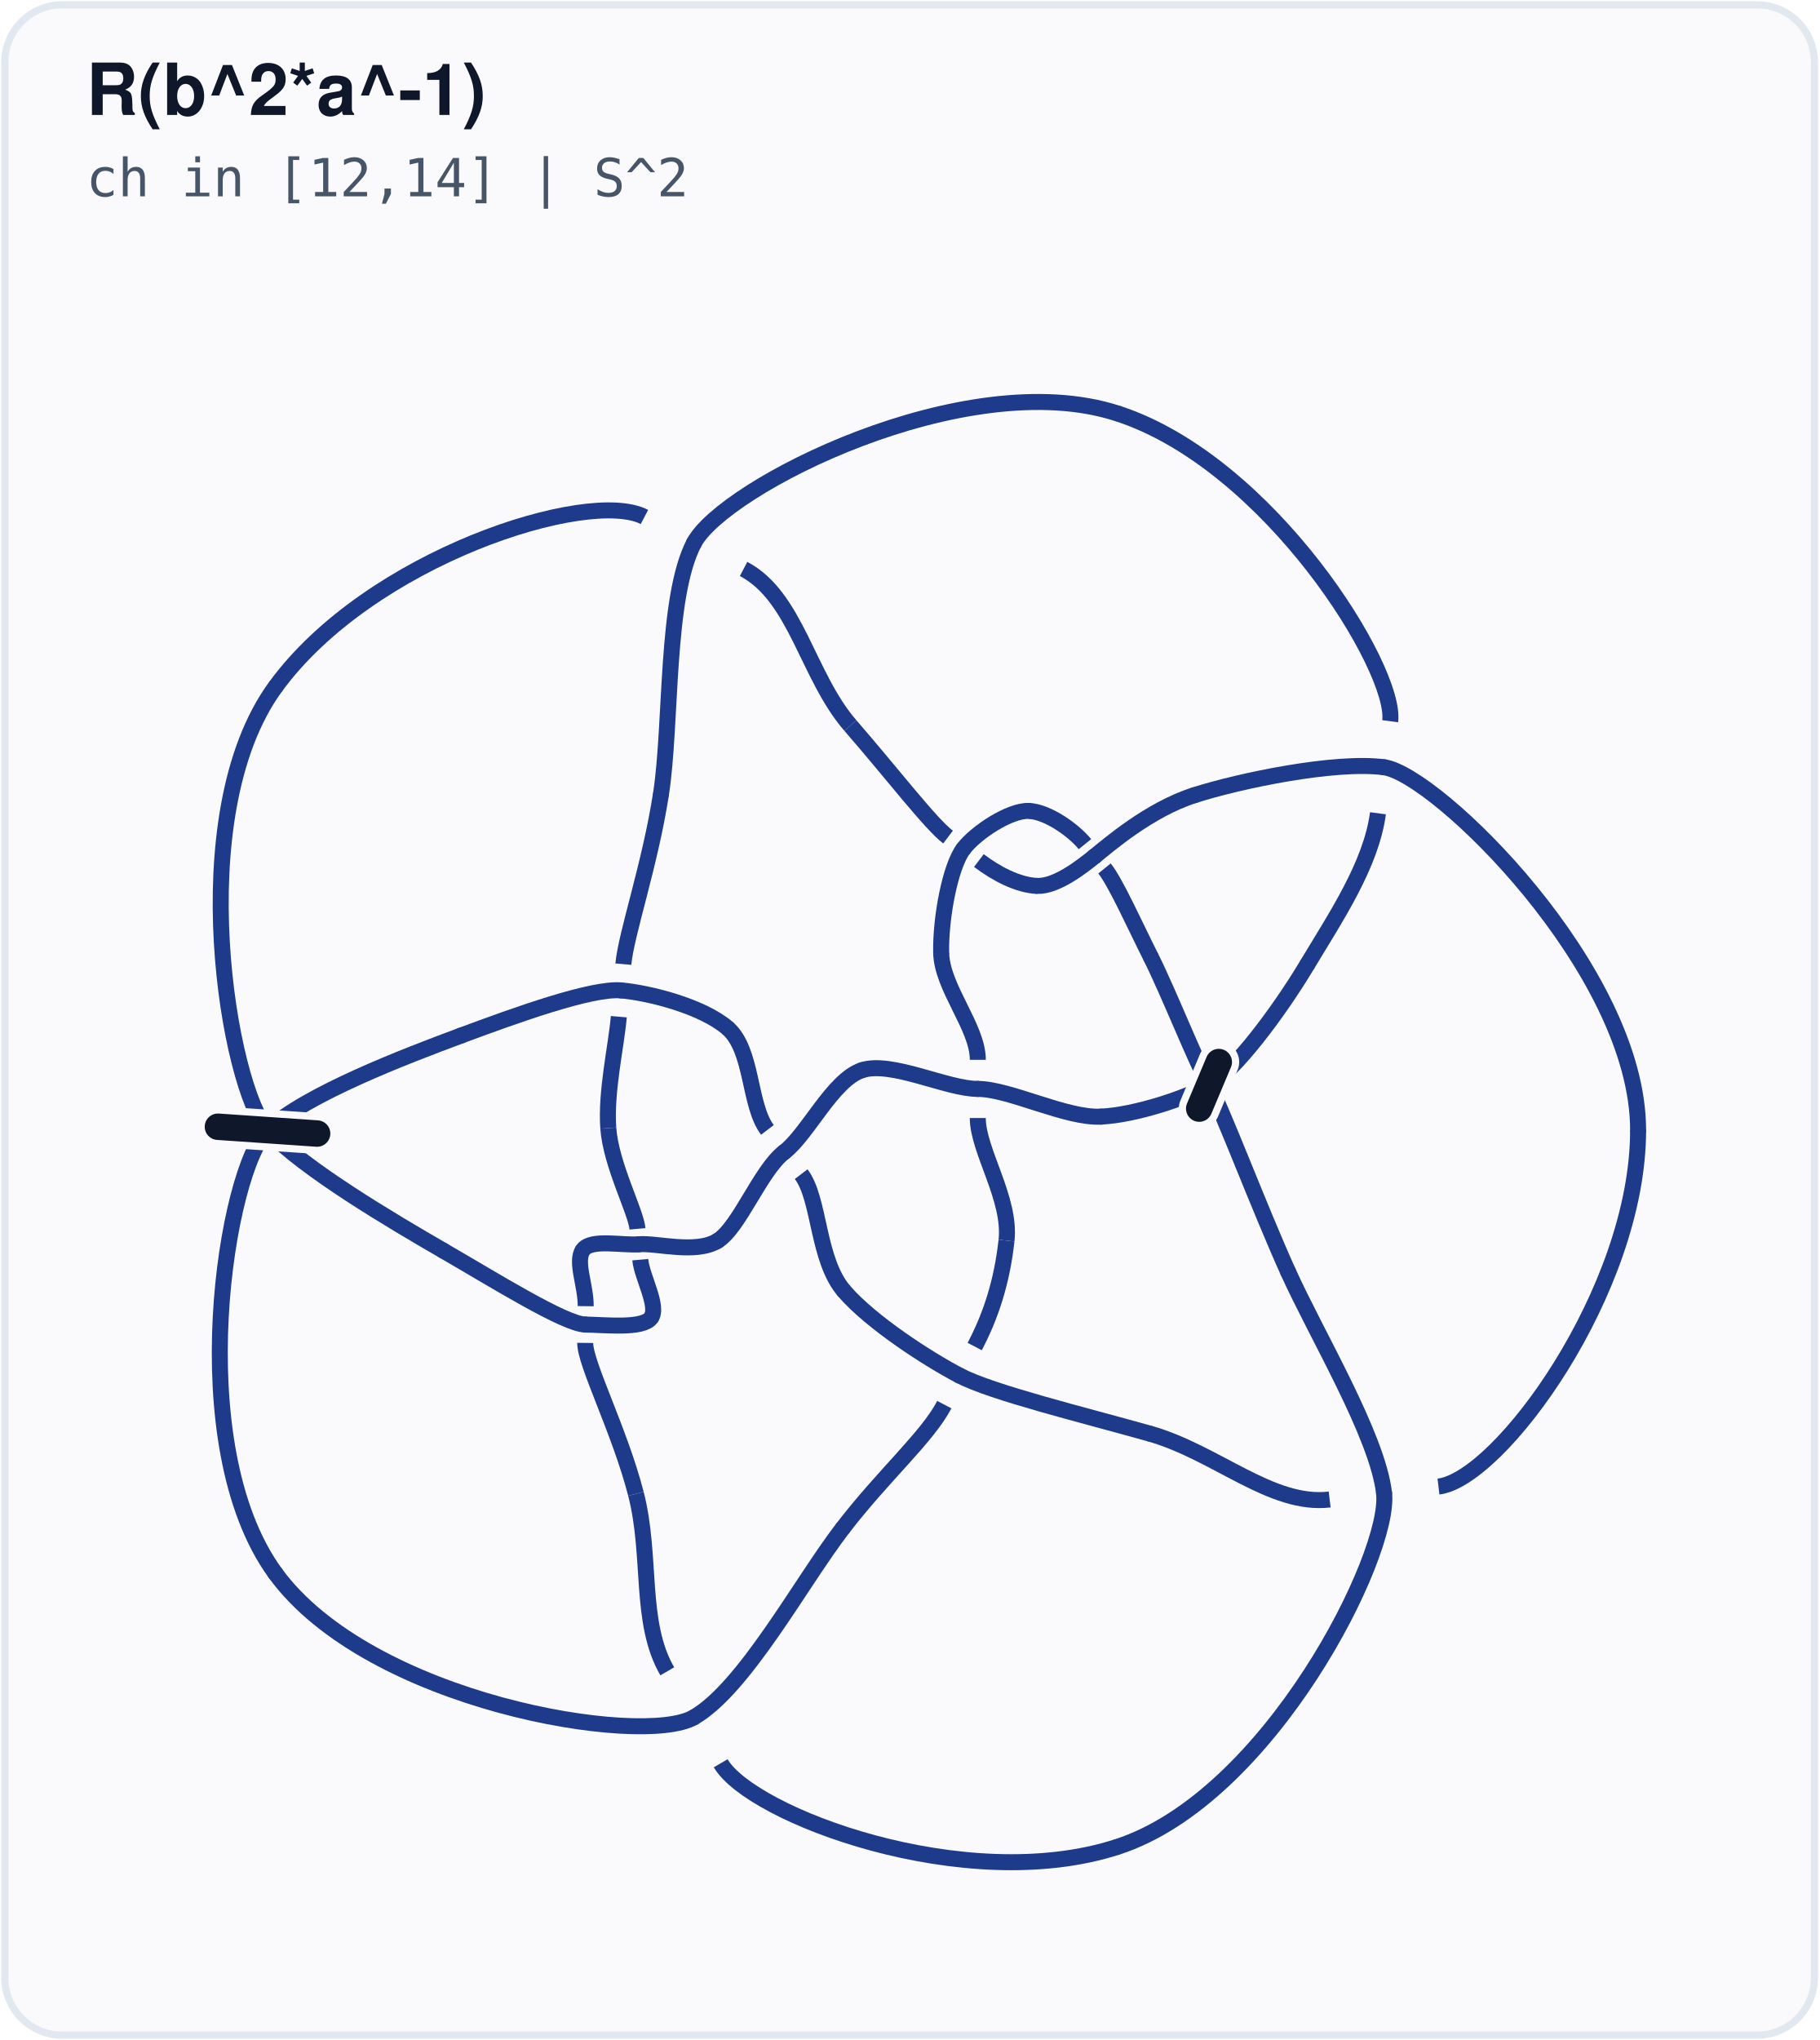
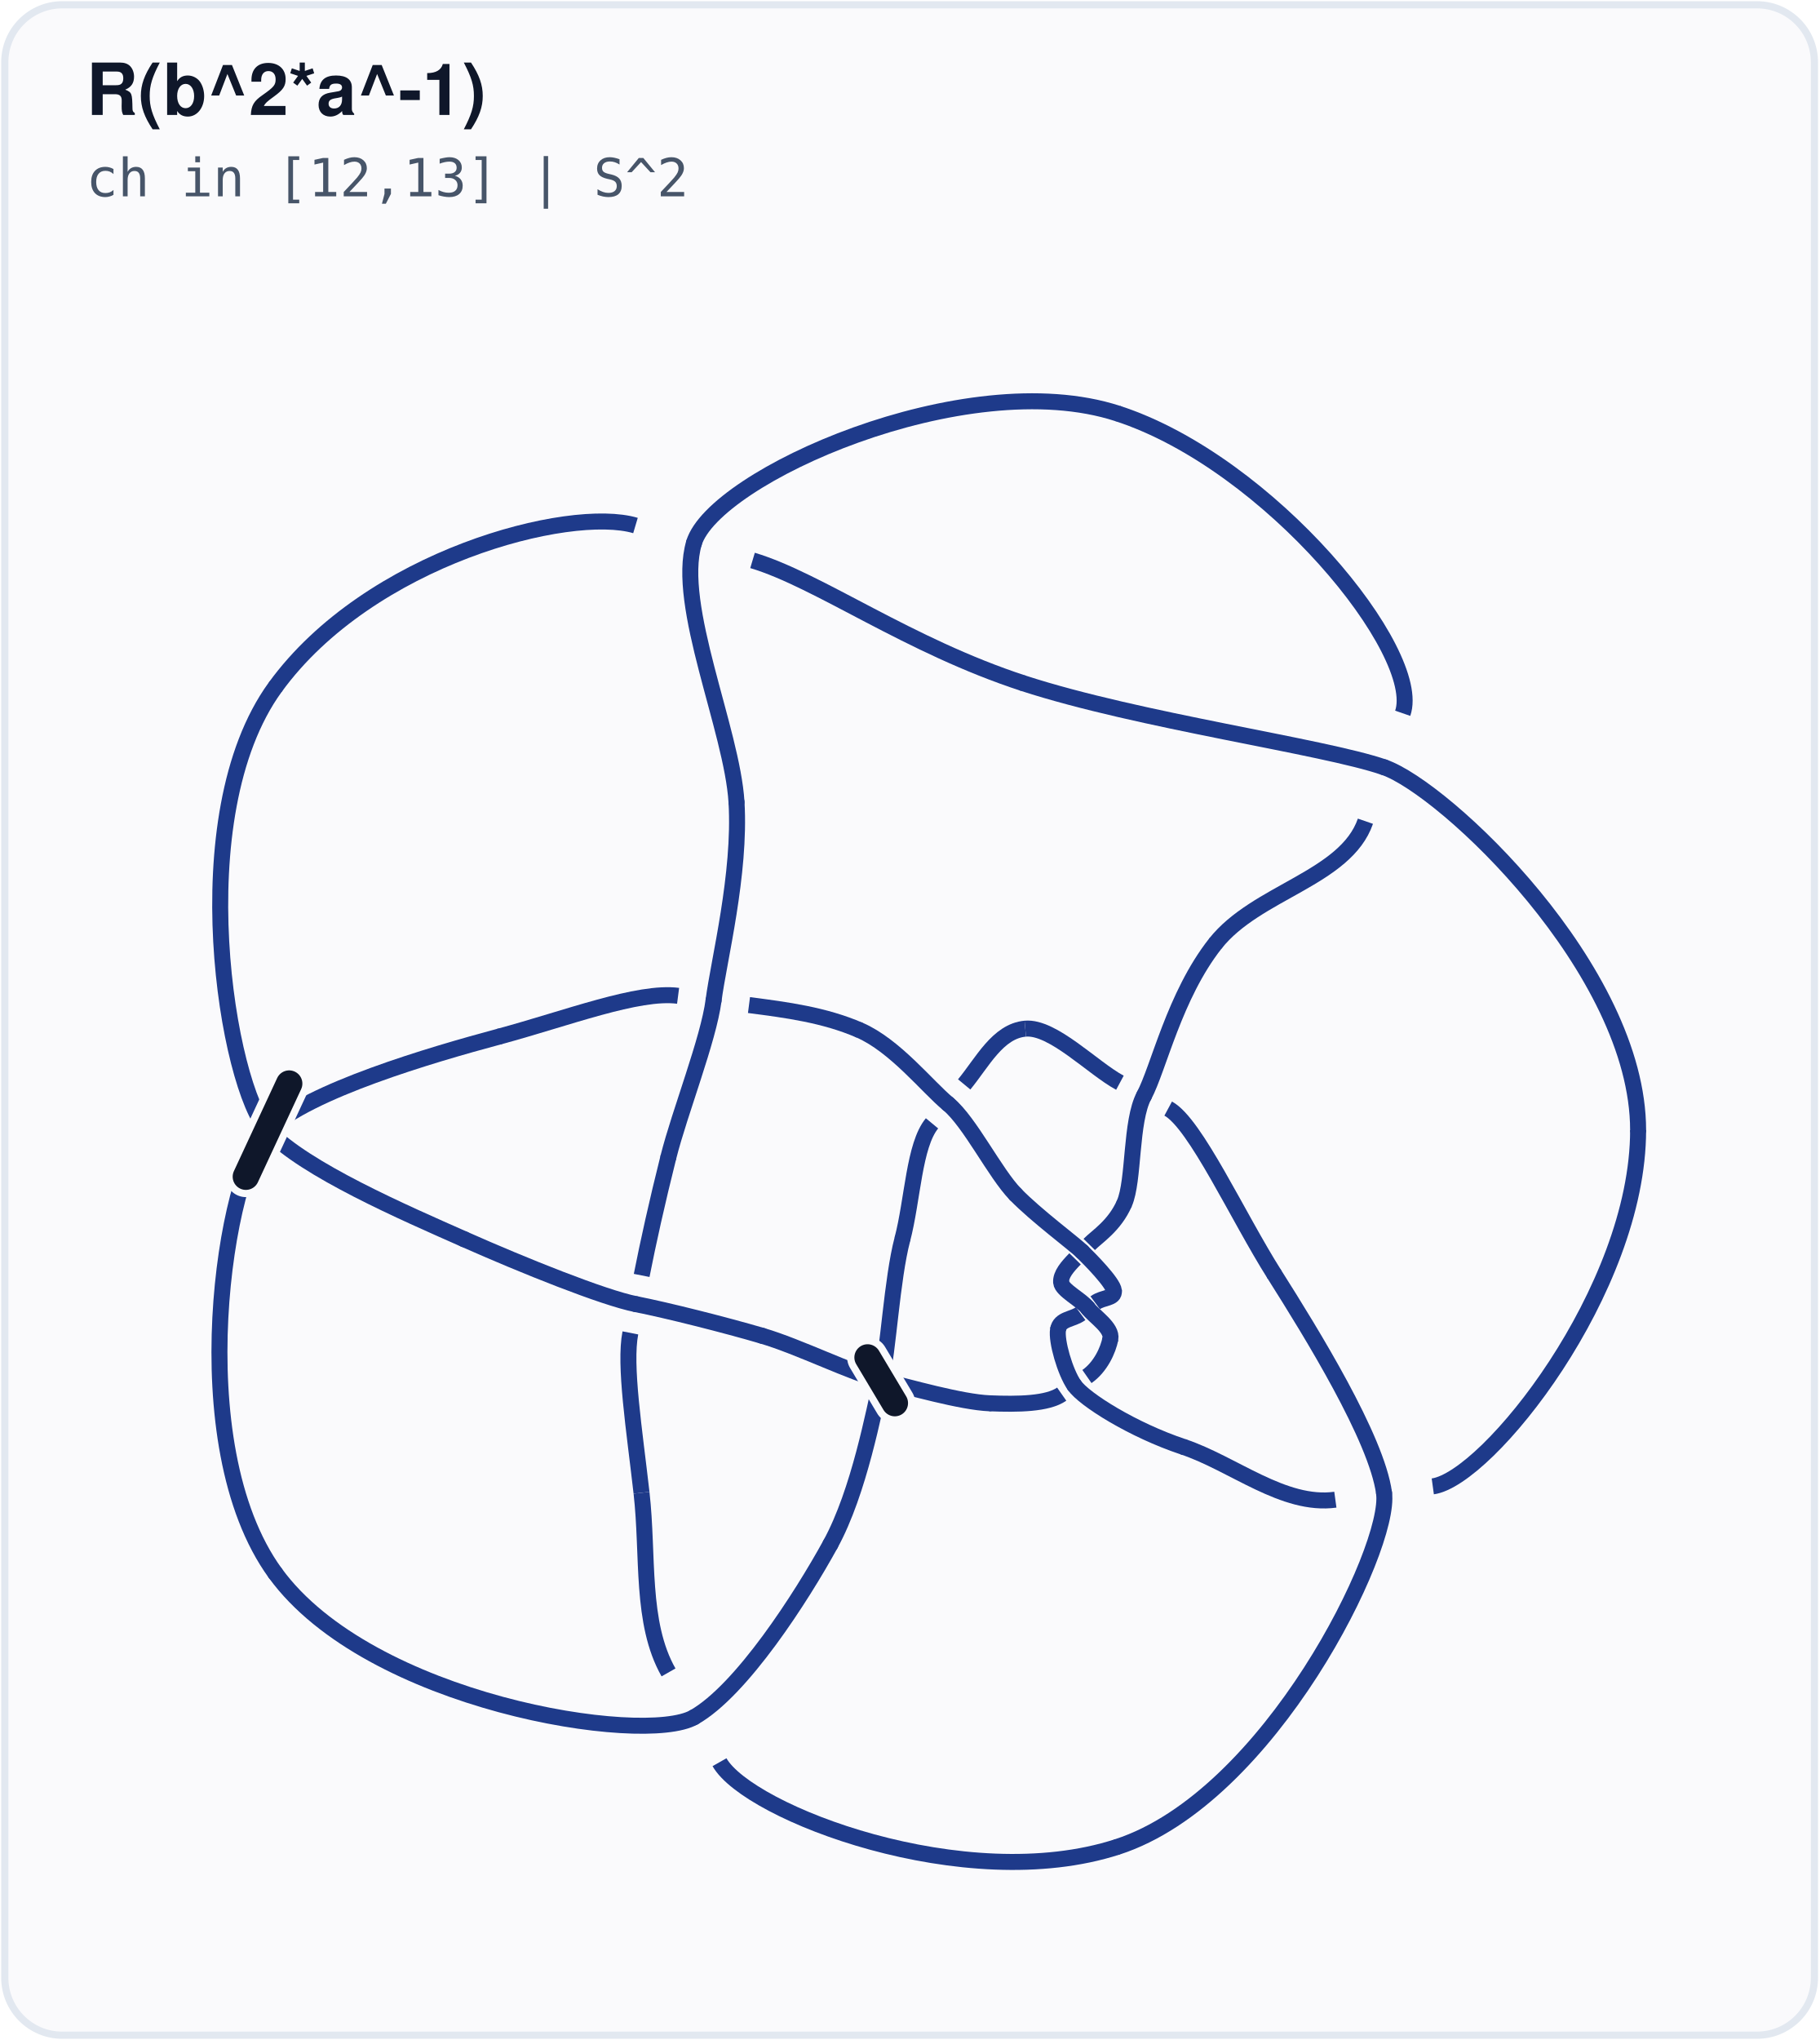
<svg xmlns="http://www.w3.org/2000/svg" viewBox="0 0 380 426" width="380" height="426" role="img" aria-label="R(b^2*a^-1)">
  <rect x="1" y="1" width="378" height="424" rx="12" fill="#FAFAFC" stroke="#E2E8F0" stroke-width="1.5" />
  <text x="18" y="24" font-family="ui-sans-serif, -apple-system, Segoe UI, Helvetica, Arial, sans-serif" font-size="15" font-weight="700" fill="#0F172A">R(b^2*a^-1)</text>
-   <text x="18" y="41" font-family="ui-monospace, SFMono-Regular, Menlo, Consolas, monospace" font-size="11" fill="#475569">ch in [12,14] | S^2</text>
-   <path d="M 287.83 169.83 C 286.39 180.64, 278.93 191.63, 272.98 201.56" fill="none" stroke="#1E3A8A" stroke-width="3.34" stroke-linecap="butt" />
-   <path d="M 230.71 181.35 C 233.01 184.20, 237.06 193.24, 240.49 200.06" fill="none" stroke="#1E3A8A" stroke-width="3.34" stroke-linecap="butt" />
-   <path d="M 134.61 107.96 C 122.96 101.86, 77.15 116.44, 57.49 143.50" fill="none" stroke="#1E3A8A" stroke-width="3.34" stroke-linecap="butt" />
-   <path d="M 204.24 233.47 C 204.24 240.32, 211.22 250.34, 210.24 259.06" fill="none" stroke="#1E3A8A" stroke-width="3.34" stroke-linecap="butt" />
-   <path d="M 203.60 281.19 C 206.97 274.75, 209.27 267.78, 210.24 259.06" fill="none" stroke="#1E3A8A" stroke-width="3.34" stroke-linecap="butt" />
-   <path d="M 204.25 221.31 C 204.25 214.46, 196.73 206.26, 196.59 198.94" fill="none" stroke="#1E3A8A" stroke-width="3.34" stroke-linecap="butt" />
-   <path d="M 277.74 313.13 C 265.56 314.58, 254.04 303.28, 240.08 299.35" fill="none" stroke="#1E3A8A" stroke-width="3.34" stroke-linecap="butt" />
-   <path d="M 150.54 368.21 C 156.82 379.02, 201.62 396.00, 233.43 385.66" fill="none" stroke="#1E3A8A" stroke-width="3.34" stroke-linecap="butt" />
-   <path d="M 300.47 310.43 C 313.25 308.91, 342.17 269.45, 342.17 236.00" fill="none" stroke="#1E3A8A" stroke-width="3.34" stroke-linecap="butt" />
-   <path d="M 290.38 150.61 C 291.82 139.80, 265.24 96.67, 233.43 86.34" fill="none" stroke="#1E3A8A" stroke-width="3.34" stroke-linecap="butt" />
-   <path d="M 226.62 176.28 C 224.32 173.43, 218.88 169.52, 214.92 169.34" fill="none" stroke="#1E3A8A" stroke-width="3.34" stroke-linecap="butt" />
-   <path d="M 204.47 179.70 C 208.09 182.45, 212.68 184.86, 216.68 185.00" fill="none" stroke="#1E3A8A" stroke-width="3.34" stroke-linecap="butt" />
-   <path d="M 167.35 245.19 C 171.31 250.39, 170.66 263.08, 176.35 269.65" fill="none" stroke="#1E3A8A" stroke-width="3.34" stroke-linecap="butt" />
-   <path d="M 160.30 235.95 C 156.34 230.75, 157.29 219.23, 151.95 214.66" fill="none" stroke="#1E3A8A" stroke-width="3.34" stroke-linecap="butt" />
-   <path d="M 129.26 212.31 C 128.73 218.48, 126.51 227.92, 127.06 235.57" fill="none" stroke="#1E3A8A" stroke-width="3.34" stroke-linecap="butt" />
-   <path d="M 133.16 256.61 C 132.83 252.98, 127.60 243.23, 127.06 235.57" fill="none" stroke="#1E3A8A" stroke-width="3.34" stroke-linecap="butt" />
-   <path d="M 130.21 201.34 C 130.74 195.17, 135.79 180.54, 138.07 165.79" fill="none" stroke="#1E3A8A" stroke-width="3.34" stroke-linecap="butt" />
-   <path d="M 198.03 174.80 C 194.40 172.05, 186.59 161.83, 177.63 151.51" fill="none" stroke="#1E3A8A" stroke-width="3.34" stroke-linecap="butt" />
-   <path d="M 155.32 118.81 C 166.32 124.58, 168.66 141.19, 177.63 151.51" fill="none" stroke="#1E3A8A" stroke-width="3.34" stroke-linecap="butt" />
-   <path d="M 122.34 272.76 C 122.39 268.45, 120.09 263.47, 121.75 261.04" fill="none" stroke="#1E3A8A" stroke-width="3.34" stroke-linecap="butt" />
-   <path d="M 133.74 263.05 C 134.07 266.68, 137.71 272.86, 135.97 275.21" fill="none" stroke="#1E3A8A" stroke-width="3.34" stroke-linecap="butt" />
-   <path d="M 197.25 293.32 C 193.69 300.14, 184.50 308.08, 175.92 319.28" fill="none" stroke="#1E3A8A" stroke-width="3.34" stroke-linecap="butt" />
-   <path d="M 122.24 280.43 C 122.19 284.74, 129.46 298.84, 132.83 311.94" fill="none" stroke="#1E3A8A" stroke-width="3.34" stroke-linecap="butt" />
-   <path d="M 139.38 349.01 C 133.45 338.81, 136.21 325.03, 132.83 311.94" fill="none" stroke="#1E3A8A" stroke-width="3.34" stroke-linecap="butt" />
-   <path d="M 252.53 226.64 C 247.61 229.31, 237.26 232.81, 229.97 233.18" fill="none" stroke="#1E3A8A" stroke-width="3.34" stroke-linecap="round" />
-   <path d="M 204.24 227.39 C 210.85 227.39, 222.68 233.55, 229.97 233.18" fill="none" stroke="#1E3A8A" stroke-width="3.34" stroke-linecap="round" />
-   <path d="M 252.53 226.64 C 255.36 231.85, 263.06 252.31, 269.07 265.60" fill="none" stroke="#1E3A8A" stroke-width="3.34" stroke-linecap="round" />
-   <path d="M 289.10 311.78 C 287.67 299.70, 275.07 278.88, 269.07 265.60" fill="none" stroke="#1E3A8A" stroke-width="3.34" stroke-linecap="round" />
-   <path d="M 252.53 226.64 C 257.75 223.81, 267.02 211.49, 272.98 201.56" fill="none" stroke="#1E3A8A" stroke-width="3.34" stroke-linecap="round" />
-   <path d="M 252.53 226.64 C 249.71 221.42, 243.92 206.88, 240.49 200.06" fill="none" stroke="#1E3A8A" stroke-width="3.34" stroke-linecap="round" />
-   <path d="M 55.88 236.00 C 63.39 244.08, 82.10 255.10, 92.57 261.15" fill="none" stroke="#1E3A8A" stroke-width="3.34" stroke-linecap="round" />
-   <path d="M 122.29 276.60 C 117.98 276.54, 103.05 267.20, 92.57 261.15" fill="none" stroke="#1E3A8A" stroke-width="3.34" stroke-linecap="round" />
-   <path d="M 55.88 236.00 C 64.00 228.45, 84.64 220.59, 96.25 216.27" fill="none" stroke="#1E3A8A" stroke-width="3.34" stroke-linecap="round" />
-   <path d="M 129.73 206.82 C 123.56 206.29, 107.86 211.95, 96.25 216.27" fill="none" stroke="#1E3A8A" stroke-width="3.34" stroke-linecap="round" />
-   <path d="M 55.88 236.00 C 47.93 227.45, 37.83 170.56, 57.49 143.50" fill="none" stroke="#1E3A8A" stroke-width="3.34" stroke-linecap="round" />
-   <path d="M 55.88 236.00 C 47.33 243.95, 37.83 301.44, 57.49 328.50" fill="none" stroke="#1E3A8A" stroke-width="3.34" stroke-linecap="round" />
-   <path d="M 144.96 358.61 C 134.16 364.89, 77.15 355.56, 57.49 328.50" fill="none" stroke="#1E3A8A" stroke-width="3.34" stroke-linecap="round" />
-   <path d="M 201.25 177.25 C 198.49 180.87, 196.45 191.62, 196.59 198.94" fill="none" stroke="#1E3A8A" stroke-width="3.34" stroke-linecap="round" />
-   <path d="M 204.24 227.39 C 197.78 227.39, 186.18 221.47, 180.06 223.48" fill="none" stroke="#1E3A8A" stroke-width="3.34" stroke-linecap="round" />
-   <path d="M 163.82 240.57 C 168.73 236.83, 173.94 225.49, 180.06 223.48" fill="none" stroke="#1E3A8A" stroke-width="3.34" stroke-linecap="round" />
-   <path d="M 200.43 287.25 C 207.25 290.82, 226.13 295.43, 240.08 299.35" fill="none" stroke="#1E3A8A" stroke-width="3.34" stroke-linecap="round" />
-   <path d="M 289.10 311.78 C 290.62 324.56, 265.24 375.33, 233.43 385.66" fill="none" stroke="#1E3A8A" stroke-width="3.34" stroke-linecap="round" />
-   <path d="M 289.10 160.22 C 299.91 161.66, 342.17 202.55, 342.17 236.00" fill="none" stroke="#1E3A8A" stroke-width="3.34" stroke-linecap="round" />
-   <path d="M 144.96 113.39 C 151.07 101.74, 201.62 76.00, 233.43 86.34" fill="none" stroke="#1E3A8A" stroke-width="3.34" stroke-linecap="round" />
-   <path d="M 289.10 160.22 C 278.89 158.86, 258.94 163.03, 249.50 166.05" fill="none" stroke="#1E3A8A" stroke-width="3.34" stroke-linecap="round" />
-   <path d="M 228.66 178.81 C 231.52 176.51, 240.05 169.06, 249.50 166.05" fill="none" stroke="#1E3A8A" stroke-width="3.34" stroke-linecap="round" />
-   <path d="M 201.25 177.25 C 203.85 173.83, 210.96 169.16, 214.92 169.34" fill="none" stroke="#1E3A8A" stroke-width="3.34" stroke-linecap="round" />
-   <path d="M 228.66 178.81 C 225.97 180.99, 220.68 185.13, 216.68 185.00" fill="none" stroke="#1E3A8A" stroke-width="3.34" stroke-linecap="round" />
-   <path d="M 200.43 287.25 C 193.97 283.88, 182.04 276.22, 176.35 269.65" fill="none" stroke="#1E3A8A" stroke-width="3.34" stroke-linecap="round" />
-   <path d="M 129.73 206.82 C 135.56 207.33, 146.62 210.10, 151.95 214.66" fill="none" stroke="#1E3A8A" stroke-width="3.34" stroke-linecap="round" />
-   <path d="M 163.82 240.57 C 158.85 244.36, 154.41 256.38, 149.85 259.14" fill="none" stroke="#1E3A8A" stroke-width="3.34" stroke-linecap="round" />
-   <path d="M 133.45 259.83 C 137.08 259.50, 145.29 261.90, 149.85 259.14" fill="none" stroke="#1E3A8A" stroke-width="3.34" stroke-linecap="round" />
-   <path d="M 144.96 113.39 C 138.98 124.82, 140.35 151.05, 138.07 165.79" fill="none" stroke="#1E3A8A" stroke-width="3.34" stroke-linecap="round" />
-   <path d="M 133.45 259.83 C 130.03 260.14, 123.41 258.62, 121.75 261.04" fill="none" stroke="#1E3A8A" stroke-width="3.34" stroke-linecap="round" />
-   <path d="M 122.29 276.60 C 126.36 276.65, 134.23 277.57, 135.97 275.21" fill="none" stroke="#1E3A8A" stroke-width="3.34" stroke-linecap="round" />
-   <path d="M 144.96 358.61 C 155.53 352.47, 167.33 330.47, 175.92 319.28" fill="none" stroke="#1E3A8A" stroke-width="3.34" stroke-linecap="round" />
-   <line x1="254.58" y1="221.78" x2="250.49" y2="231.50" stroke="#FAFAFC" stroke-width="8.53" stroke-linecap="round" />
-   <line x1="254.58" y1="221.78" x2="250.49" y2="231.50" stroke="#0F172A" stroke-width="5.52" stroke-linecap="round" />
-   <circle cx="252.53" cy="226.64" r="2.41" fill="#0F172A" />
-   <line x1="45.52" y1="235.29" x2="66.24" y2="236.71" stroke="#FAFAFC" stroke-width="8.53" stroke-linecap="round" />
-   <line x1="45.52" y1="235.29" x2="66.24" y2="236.71" stroke="#0F172A" stroke-width="5.52" stroke-linecap="round" />
+   <text x="18" y="41" font-family="ui-monospace, SFMono-Regular, Menlo, Consolas, monospace" font-size="11" fill="#475569">ch in [12,13] | S^2</text>
+   <path d="M 141.64 207.95 C 133.31 206.87, 118.47 212.63, 104.23 216.47" fill="none" stroke="#1E3A8A" stroke-width="3.34" stroke-linecap="butt" />
+   <path d="M 132.74 109.74 C 118.99 105.65, 77.15 116.44, 57.49 143.50" fill="none" stroke="#1E3A8A" stroke-width="3.34" stroke-linecap="butt" />
+   <path d="M 221.77 291.13 C 218.81 293.20, 212.63 293.28, 206.70 293.04" fill="none" stroke="#1E3A8A" stroke-width="3.34" stroke-linecap="butt" />
+   <path d="M 194.68 234.58 C 190.90 239.15, 190.66 250.53, 188.48 258.82" fill="none" stroke="#1E3A8A" stroke-width="3.34" stroke-linecap="butt" />
+   <path d="M 201.40 226.45 C 205.18 221.88, 208.40 215.33, 214.16 214.81" fill="none" stroke="#1E3A8A" stroke-width="3.34" stroke-linecap="butt" />
+   <path d="M 233.93 226.10 C 228.27 223.06, 219.91 214.29, 214.16 214.81" fill="none" stroke="#1E3A8A" stroke-width="3.34" stroke-linecap="butt" />
+   <path d="M 156.45 209.88 C 164.32 210.90, 172.19 211.93, 179.57 215.13" fill="none" stroke="#1E3A8A" stroke-width="3.34" stroke-linecap="butt" />
+   <path d="M 285.21 171.49 C 281.07 183.47, 262.39 186.21, 253.84 197.07" fill="none" stroke="#1E3A8A" stroke-width="3.34" stroke-linecap="butt" />
+   <path d="M 299.28 310.39 C 310.72 308.82, 342.17 269.45, 342.17 236.00" fill="none" stroke="#1E3A8A" stroke-width="3.34" stroke-linecap="butt" />
+   <path d="M 293.00 148.95 C 297.38 136.27, 265.24 96.67, 233.43 86.34" fill="none" stroke="#1E3A8A" stroke-width="3.34" stroke-linecap="butt" />
+   <path d="M 157.19 117.03 C 170.94 121.13, 189.70 134.84, 213.79 142.69" fill="none" stroke="#1E3A8A" stroke-width="3.34" stroke-linecap="butt" />
+   <path d="M 134.03 266.34 C 135.36 259.59, 137.27 250.96, 139.63 241.57" fill="none" stroke="#1E3A8A" stroke-width="3.34" stroke-linecap="butt" />
+   <path d="M 227.04 287.45 C 229.90 285.46, 231.49 281.89, 231.93 279.58" fill="none" stroke="#1E3A8A" stroke-width="3.34" stroke-linecap="butt" />
+   <path d="M 225.72 274.32 C 224.01 275.59, 221.38 275.36, 221.00 277.68" fill="none" stroke="#1E3A8A" stroke-width="3.34" stroke-linecap="butt" />
+   <path d="M 278.93 313.17 C 268.12 314.65, 257.62 305.62, 247.12 302.12" fill="none" stroke="#1E3A8A" stroke-width="3.34" stroke-linecap="butt" />
+   <path d="M 227.52 259.87 C 229.18 258.18, 232.81 255.98, 234.87 251.26" fill="none" stroke="#1E3A8A" stroke-width="3.34" stroke-linecap="butt" />
+   <path d="M 224.56 262.87 C 223.00 264.47, 221.52 266.15, 221.65 267.79" fill="none" stroke="#1E3A8A" stroke-width="3.34" stroke-linecap="butt" />
+   <path d="M 228.77 272.05 C 230.39 270.85, 232.86 271.23, 232.67 269.53" fill="none" stroke="#1E3A8A" stroke-width="3.34" stroke-linecap="butt" />
+   <path d="M 131.67 278.34 C 130.35 285.09, 132.51 298.57, 134.00 311.72" fill="none" stroke="#1E3A8A" stroke-width="3.34" stroke-linecap="butt" />
+   <path d="M 139.64 349.24 C 133.75 338.87, 135.50 324.87, 134.00 311.72" fill="none" stroke="#1E3A8A" stroke-width="3.34" stroke-linecap="butt" />
+   <path d="M 150.29 367.99 C 156.28 378.54, 201.62 396.00, 233.43 385.66" fill="none" stroke="#1E3A8A" stroke-width="3.34" stroke-linecap="butt" />
+   <path d="M 244.01 231.50 C 249.67 234.54, 258.53 254.02, 266.22 266.16" fill="none" stroke="#1E3A8A" stroke-width="3.34" stroke-linecap="butt" />
+   <path d="M 55.88 236.00 C 64.65 227.72, 89.98 220.30, 104.23 216.47" fill="none" stroke="#1E3A8A" stroke-width="3.34" stroke-linecap="round" />
+   <path d="M 55.88 236.00 C 47.60 227.23, 37.83 170.56, 57.49 143.50" fill="none" stroke="#1E3A8A" stroke-width="3.34" stroke-linecap="round" />
+   <path d="M 55.88 236.00 C 47.11 244.28, 37.83 301.44, 57.49 328.50" fill="none" stroke="#1E3A8A" stroke-width="3.34" stroke-linecap="round" />
+   <path d="M 144.96 358.61 C 134.41 364.61, 77.15 355.56, 57.49 328.50" fill="none" stroke="#1E3A8A" stroke-width="3.34" stroke-linecap="round" />
+   <path d="M 55.88 236.00 C 63.70 244.28, 84.57 253.29, 96.96 258.78" fill="none" stroke="#1E3A8A" stroke-width="3.34" stroke-linecap="round" />
+   <path d="M 132.85 272.34 C 126.10 271.01, 109.35 264.28, 96.96 258.78" fill="none" stroke="#1E3A8A" stroke-width="3.34" stroke-linecap="round" />
+   <path d="M 184.07 288.23 C 189.79 289.63, 200.78 292.80, 206.70 293.04" fill="none" stroke="#1E3A8A" stroke-width="3.34" stroke-linecap="round" />
+   <path d="M 184.07 288.23 C 185.54 282.17, 186.30 267.11, 188.48 258.82" fill="none" stroke="#1E3A8A" stroke-width="3.34" stroke-linecap="round" />
+   <path d="M 184.07 288.23 C 178.00 286.76, 166.92 281.21, 159.19 278.94" fill="none" stroke="#1E3A8A" stroke-width="3.34" stroke-linecap="round" />
+   <path d="M 132.85 272.34 C 139.23 273.59, 151.46 276.67, 159.19 278.94" fill="none" stroke="#1E3A8A" stroke-width="3.34" stroke-linecap="round" />
+   <path d="M 184.07 288.23 C 182.59 294.30, 179.50 311.48, 173.46 322.48" fill="none" stroke="#1E3A8A" stroke-width="3.34" stroke-linecap="round" />
+   <path d="M 144.96 358.61 C 154.93 352.95, 167.42 333.48, 173.46 322.48" fill="none" stroke="#1E3A8A" stroke-width="3.34" stroke-linecap="round" />
+   <path d="M 198.04 230.52 C 193.72 226.95, 186.95 218.33, 179.57 215.13" fill="none" stroke="#1E3A8A" stroke-width="3.34" stroke-linecap="round" />
+   <path d="M 198.04 230.52 C 202.61 234.30, 207.80 244.97, 212.12 249.41" fill="none" stroke="#1E3A8A" stroke-width="3.34" stroke-linecap="round" />
+   <path d="M 226.04 261.37 C 224.35 259.71, 216.44 253.86, 212.12 249.41" fill="none" stroke="#1E3A8A" stroke-width="3.34" stroke-linecap="round" />
+   <path d="M 238.97 228.80 C 242.01 223.13, 245.29 207.94, 253.84 197.07" fill="none" stroke="#1E3A8A" stroke-width="3.34" stroke-linecap="round" />
+   <path d="M 289.10 160.22 C 301.78 164.60, 342.17 202.55, 342.17 236.00" fill="none" stroke="#1E3A8A" stroke-width="3.34" stroke-linecap="round" />
+   <path d="M 144.96 113.39 C 149.06 99.63, 201.62 76.00, 233.43 86.34" fill="none" stroke="#1E3A8A" stroke-width="3.34" stroke-linecap="round" />
+   <path d="M 289.10 160.22 C 276.42 155.84, 237.87 150.53, 213.79 142.69" fill="none" stroke="#1E3A8A" stroke-width="3.34" stroke-linecap="round" />
+   <path d="M 149.05 208.91 C 147.98 217.11, 142.00 232.18, 139.63 241.57" fill="none" stroke="#1E3A8A" stroke-width="3.34" stroke-linecap="round" />
+   <path d="M 149.05 208.91 C 150.13 200.58, 154.75 182.53, 153.84 167.49" fill="none" stroke="#1E3A8A" stroke-width="3.34" stroke-linecap="round" />
+   <path d="M 144.96 113.39 C 141.09 126.38, 152.93 152.45, 153.84 167.49" fill="none" stroke="#1E3A8A" stroke-width="3.34" stroke-linecap="round" />
+   <path d="M 227.25 273.19 C 228.52 274.90, 232.37 277.26, 231.93 279.58" fill="none" stroke="#1E3A8A" stroke-width="3.34" stroke-linecap="round" />
+   <path d="M 224.41 289.29 C 222.45 286.49, 220.61 280.00, 221.00 277.68" fill="none" stroke="#1E3A8A" stroke-width="3.34" stroke-linecap="round" />
+   <path d="M 224.41 289.29 C 226.48 292.25, 236.62 298.62, 247.12 302.12" fill="none" stroke="#1E3A8A" stroke-width="3.34" stroke-linecap="round" />
+   <path d="M 238.97 228.80 C 236.10 234.15, 236.93 246.54, 234.87 251.26" fill="none" stroke="#1E3A8A" stroke-width="3.34" stroke-linecap="round" />
+   <path d="M 227.25 273.19 C 225.97 271.47, 221.79 269.44, 221.65 267.79" fill="none" stroke="#1E3A8A" stroke-width="3.34" stroke-linecap="round" />
+   <path d="M 226.04 261.37 C 227.73 263.03, 232.49 267.84, 232.67 269.53" fill="none" stroke="#1E3A8A" stroke-width="3.34" stroke-linecap="round" />
+   <path d="M 289.10 311.78 C 290.67 323.22, 265.24 375.33, 233.43 385.66" fill="none" stroke="#1E3A8A" stroke-width="3.34" stroke-linecap="round" />
+   <path d="M 289.10 311.78 C 287.54 300.34, 273.90 278.30, 266.22 266.16" fill="none" stroke="#1E3A8A" stroke-width="3.34" stroke-linecap="round" />
+   <line x1="51.36" y1="245.72" x2="60.40" y2="226.28" stroke="#FAFAFC" stroke-width="8.53" stroke-linecap="round" />
+   <line x1="51.36" y1="245.72" x2="60.40" y2="226.28" stroke="#0F172A" stroke-width="5.52" stroke-linecap="round" />
  <circle cx="55.88" cy="236.00" r="2.41" fill="#0F172A" />
+   <line x1="186.91" y1="293.00" x2="181.22" y2="283.47" stroke="#FAFAFC" stroke-width="8.53" stroke-linecap="round" />
+   <line x1="186.91" y1="293.00" x2="181.22" y2="283.47" stroke="#0F172A" stroke-width="5.52" stroke-linecap="round" />
+   <circle cx="184.07" cy="288.23" r="2.41" fill="#0F172A" />
</svg>
